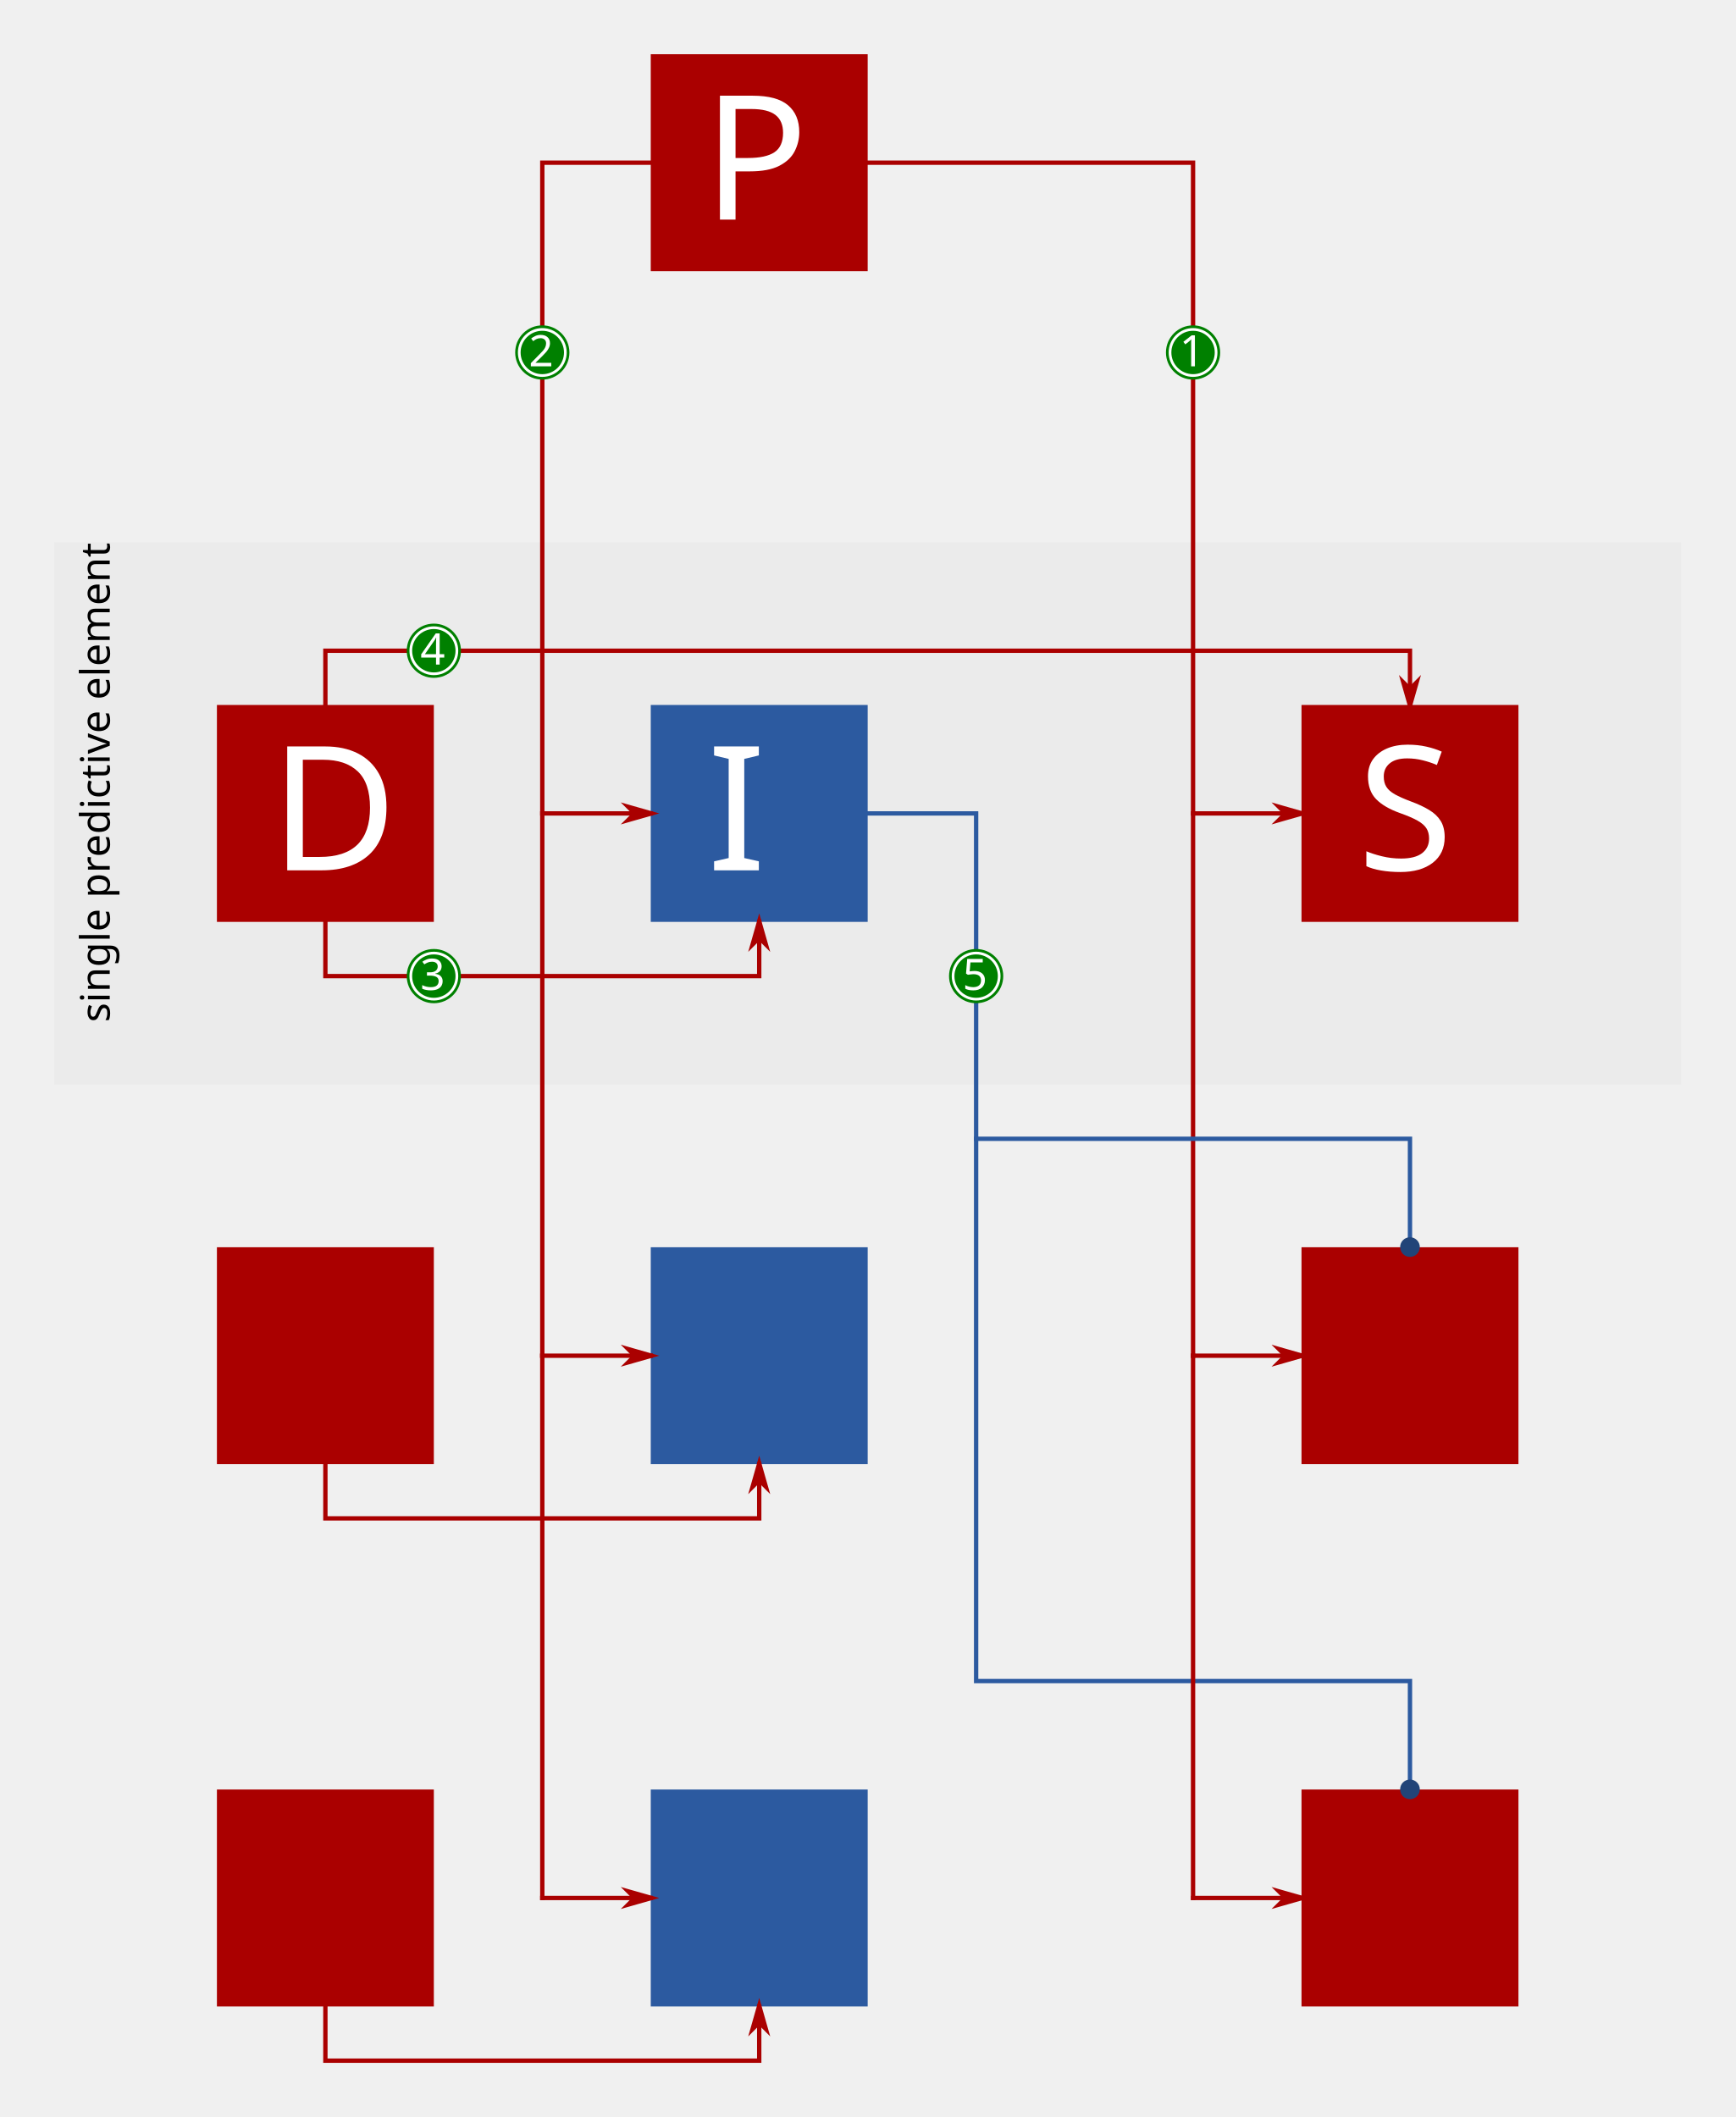
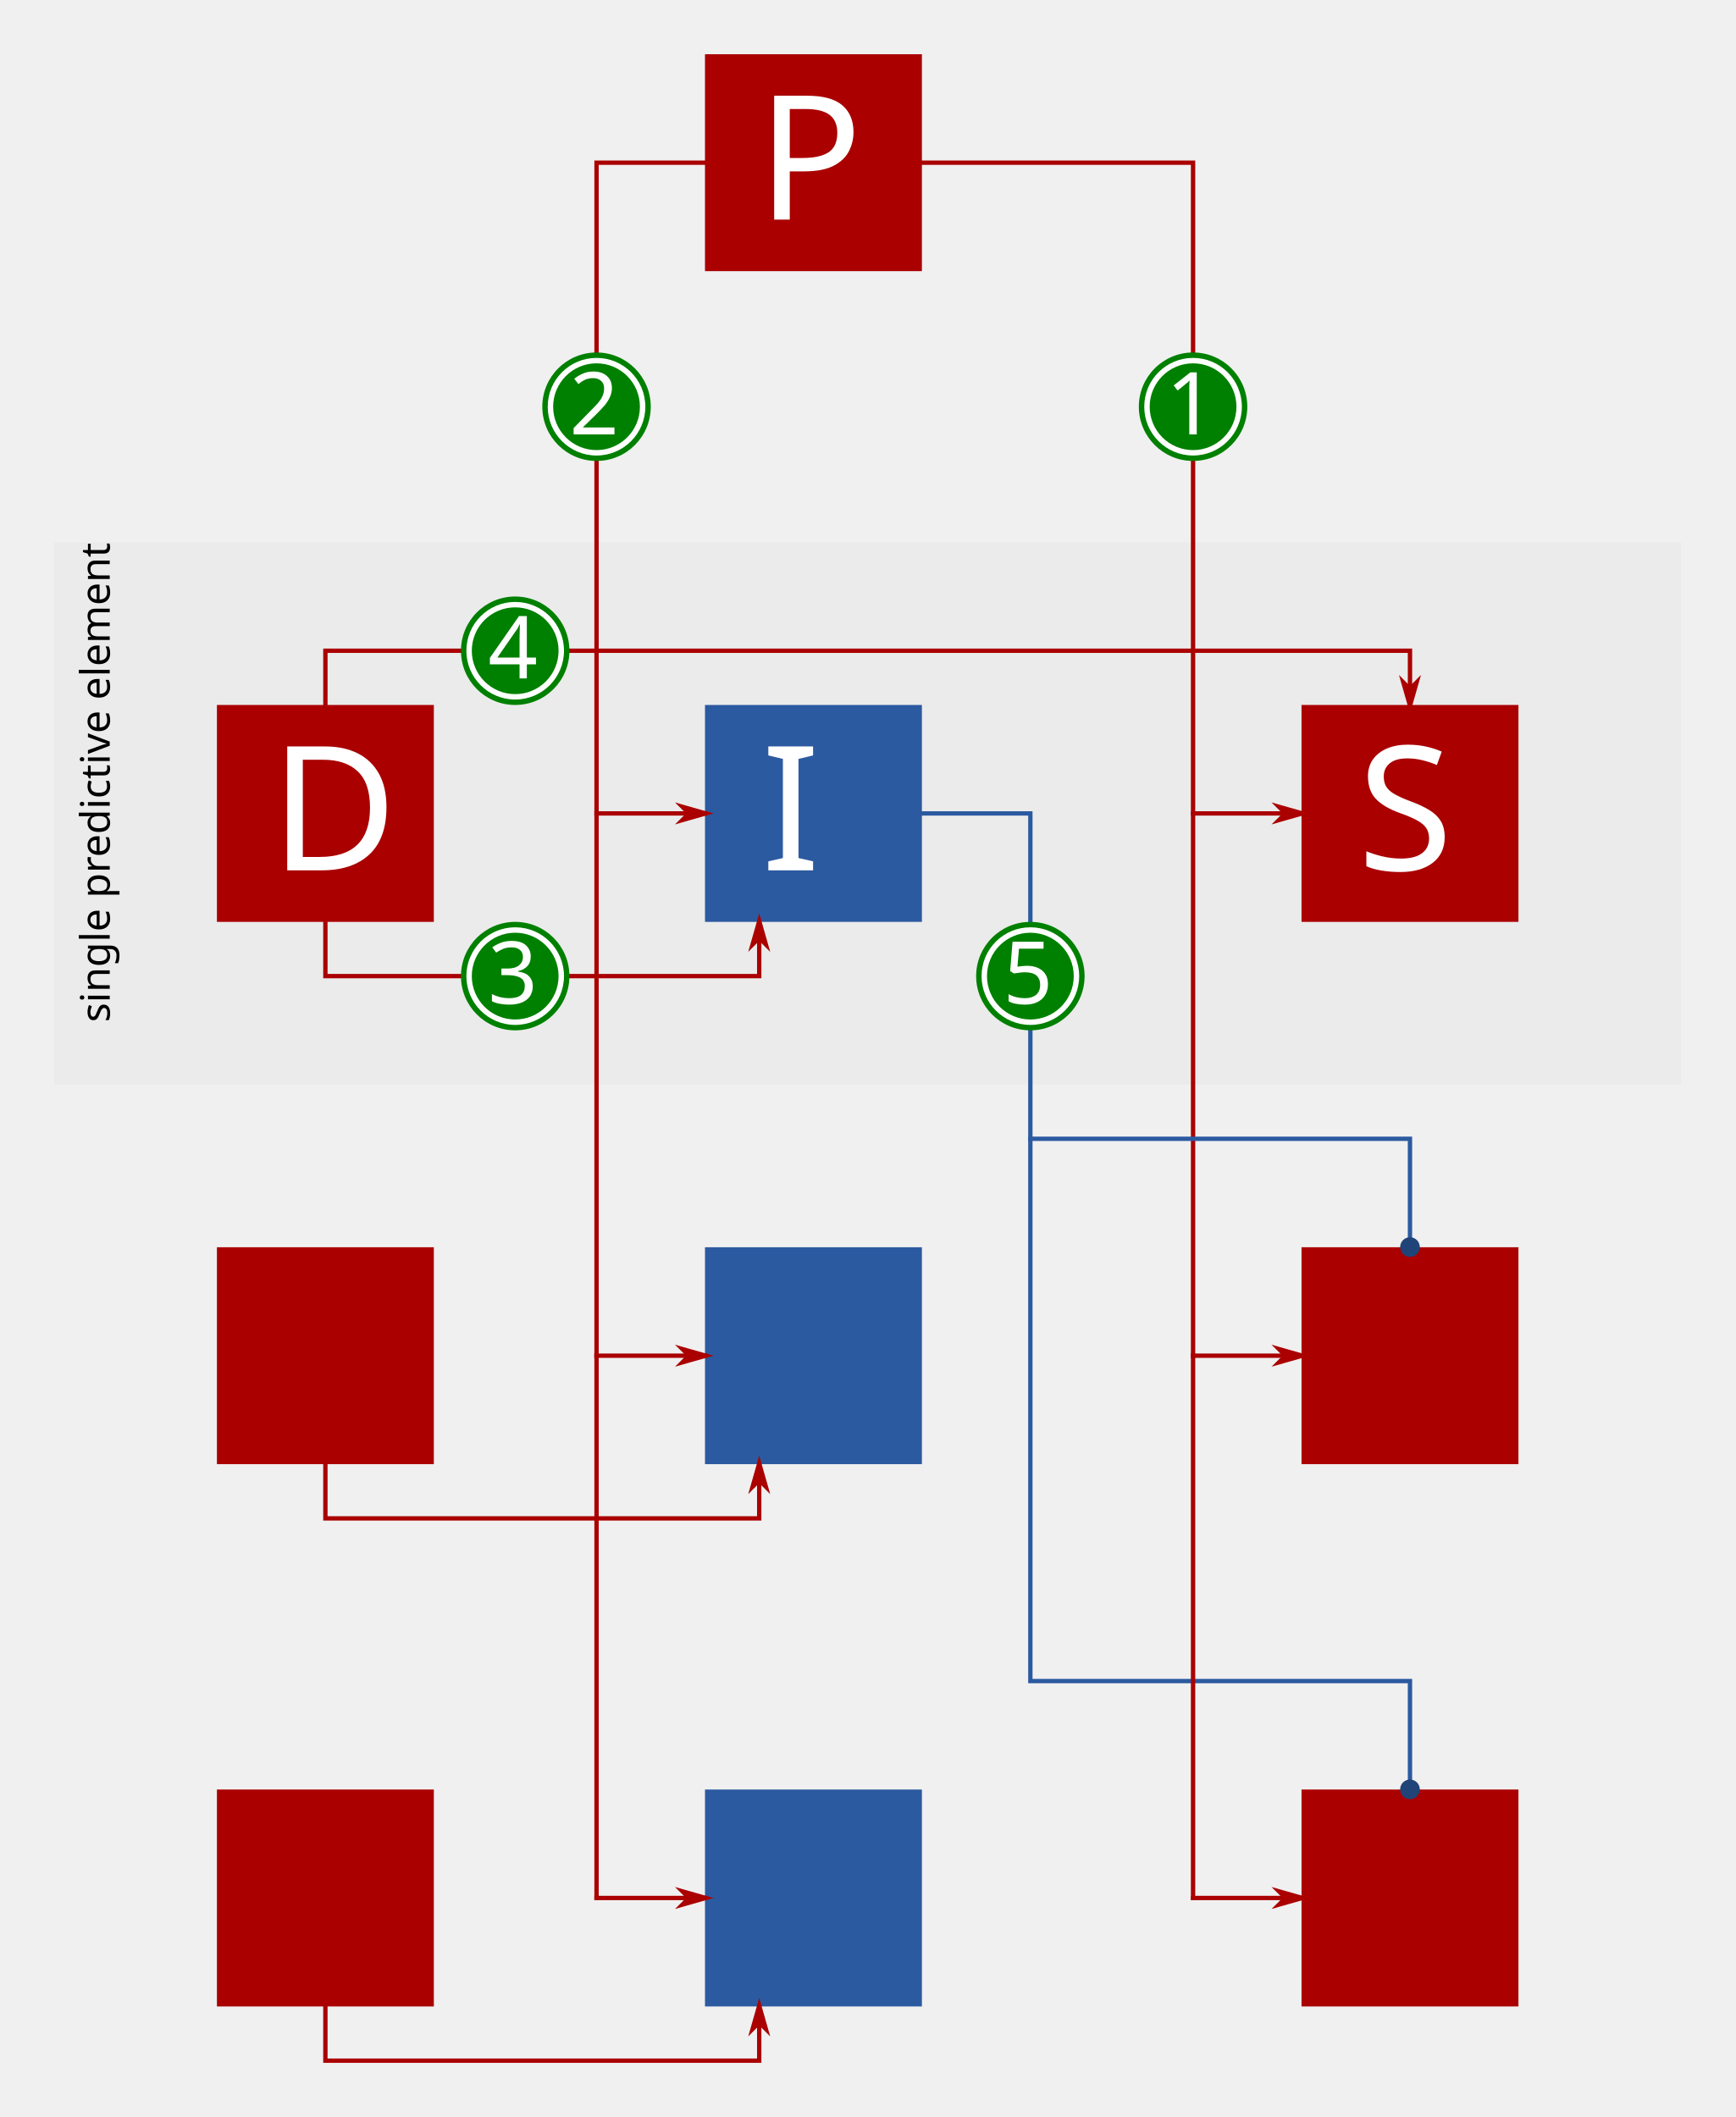
<svg xmlns="http://www.w3.org/2000/svg" width="320" height="390.388" id="svg3313" version="1.1">
  <defs id="defs3315">
    <marker orient="auto" refY="0.0" refX="0.0" id="marker4678" style="overflow:visible;">
      <path id="path4680" d="M 0.0,0.0 L 5.0,-5.0 L -12.5,0.0 L 5.0,5.0 L 0.0,0.0 z " style="fill-rule:evenodd;stroke:#aa0000;stroke-width:1pt;stroke-opacity:1;fill:#aa0000;fill-opacity:1" transform="scale(0.4) rotate(180) translate(10,0)" />
    </marker>
    <marker style="overflow:visible;" id="marker6094" refX="0.0" refY="0.0" orient="auto">
      <path transform="scale(0.4) rotate(180) translate(10,0)" style="fill-rule:evenodd;stroke:#aa0000;stroke-width:1pt;stroke-opacity:1;fill:#aa0000;fill-opacity:1" d="M 0.0,0.0 L 5.0,-5.0 L -12.5,0.0 L 5.0,5.0 L 0.0,0.0 z " id="path6096" />
    </marker>
    <marker style="overflow:visible;" id="marker5892" refX="0.0" refY="0.0" orient="auto">
      <path transform="scale(0.4) rotate(180) translate(10,0)" style="fill-rule:evenodd;stroke:#aa0000;stroke-width:1pt;stroke-opacity:1;fill:#aa0000;fill-opacity:1" d="M 0.0,0.0 L 5.0,-5.0 L -12.5,0.0 L 5.0,5.0 L 0.0,0.0 z " id="path5894" />
    </marker>
    <marker style="overflow:visible;" id="marker5696" refX="0.0" refY="0.0" orient="auto">
      <path transform="scale(0.4) rotate(180) translate(10,0)" style="fill-rule:evenodd;stroke:#aa0000;stroke-width:1pt;stroke-opacity:1;fill:#aa0000;fill-opacity:1" d="M 0.0,0.0 L 5.0,-5.0 L -12.5,0.0 L 5.0,5.0 L 0.0,0.0 z " id="path5698" />
    </marker>
    <marker style="overflow:visible;" id="marker5506" refX="0.0" refY="0.0" orient="auto">
      <path transform="scale(0.4) rotate(180) translate(10,0)" style="fill-rule:evenodd;stroke:#aa0000;stroke-width:1pt;stroke-opacity:1;fill:#aa0000;fill-opacity:1" d="M 0.0,0.0 L 5.0,-5.0 L -12.5,0.0 L 5.0,5.0 L 0.0,0.0 z " id="path5508" />
    </marker>
    <marker style="overflow:visible;" id="marker5322" refX="0.0" refY="0.0" orient="auto">
      <path transform="scale(0.4) rotate(180) translate(10,0)" style="fill-rule:evenodd;stroke:#aa0000;stroke-width:1pt;stroke-opacity:1;fill:#aa0000;fill-opacity:1" d="M 0.0,0.0 L 5.0,-5.0 L -12.5,0.0 L 5.0,5.0 L 0.0,0.0 z " id="path5324" />
    </marker>
    <marker style="overflow:visible;" id="marker5143" refX="0.0" refY="0.0" orient="auto">
      <path transform="scale(0.4) rotate(180) translate(10,0)" style="fill-rule:evenodd;stroke:#aa0000;stroke-width:1pt;stroke-opacity:1;fill:#aa0000;fill-opacity:1" d="M 0.0,0.0 L 5.0,-5.0 L -12.5,0.0 L 5.0,5.0 L 0.0,0.0 z " id="path5146" />
    </marker>
    <marker style="overflow:visible;" id="marker4971" refX="0.0" refY="0.0" orient="auto">
      <path transform="scale(0.4) rotate(180) translate(10,0)" style="fill-rule:evenodd;stroke:#aa0000;stroke-width:1pt;stroke-opacity:1;fill:#aa0000;fill-opacity:1" d="M 0.0,0.0 L 5.0,-5.0 L -12.5,0.0 L 5.0,5.0 L 0.0,0.0 z " id="path4973" />
    </marker>
    <marker style="overflow:visible;" id="marker4805" refX="0.0" refY="0.0" orient="auto">
      <path transform="scale(0.4) rotate(180) translate(10,0)" style="fill-rule:evenodd;stroke:#aa0000;stroke-width:1pt;stroke-opacity:1;fill:#aa0000;fill-opacity:1" d="M 0.0,0.0 L 5.0,-5.0 L -12.5,0.0 L 5.0,5.0 L 0.0,0.0 z " id="path4807" />
    </marker>
    <marker orient="auto" refY="0.0" refX="0.0" id="marker4640" style="overflow:visible;">
      <path id="path4393" d="M 0.0,0.0 L 5.0,-5.0 L -12.5,0.0 L 5.0,5.0 L 0.0,0.0 z " style="fill-rule:evenodd;stroke:#aa0000;stroke-width:1pt;stroke-opacity:1;fill:#aa0000;fill-opacity:1" transform="scale(0.4) rotate(180) translate(10,0)" />
    </marker>
    <marker style="overflow:visible" id="DotM" refX="0" refY="0" orient="auto">
      <path transform="matrix(0.4,0,0,0.4,2.96,0.4)" style="fill-rule:evenodd;stroke:#000000;stroke-width:1pt" d="m -2.5,-1 c 0,2.76 -2.24,5 -5,5 -2.76,0 -5,-2.24 -5,-5 0,-2.76 2.24,-5 5,-5 2.76,0 5,2.24 5,5 z" id="path3994" />
    </marker>
    <marker orient="auto" refY="0" refX="0" id="Arrow1Mend" style="overflow:visible">
      <path id="path3939" d="M 0,0 5,-5 -12.5,0 5,5 0,0 z" style="fill-rule:evenodd;stroke:#000000;stroke-width:1pt" transform="matrix(-0.4,0,0,-0.4,-4,0)" />
    </marker>
    <marker orient="auto" refY="0" refX="0" id="Arrow2Mend" style="overflow:visible">
      <path id="path4511" style="fill-rule:evenodd;stroke-width:0.625;stroke-linejoin:round" d="M 8.719,4.034 -2.207,0.016 8.719,-4.002 c -1.745,2.372 -1.735,5.617 -6e-7,8.035 z" transform="scale(-0.6,-0.6)" />
    </marker>
    <marker orient="auto" refY="0" refX="0" id="Arrow1MendJ" style="overflow:visible">
      <path id="path4379" d="M 0,0 5,-5 -12.5,0 5,5 0,0 z" style="fill:#a02c2c;fill-rule:evenodd;stroke:#a02c2c;stroke-width:1pt" transform="matrix(-0.4,0,0,-0.4,-4,0)" />
    </marker>
    <marker orient="auto" refY="0" refX="0" id="Arrow1MendJ4" style="overflow:visible">
      <path id="path5133" d="M 0,0 5,-5 -12.5,0 5,5 0,0 z" style="fill:#aa0000;fill-rule:evenodd;stroke:#aa0000;stroke-width:1pt" transform="matrix(-0.4,0,0,-0.4,-4,0)" />
    </marker>
    <marker orient="auto" refY="0" refX="0" id="Arrow1MendJb" style="overflow:visible">
      <path id="path5136" d="M 0,0 5,-5 -12.5,0 5,5 0,0 z" style="fill:#aa0000;fill-rule:evenodd;stroke:#aa0000;stroke-width:1pt" transform="matrix(-0.4,0,0,-0.4,-4,0)" />
    </marker>
    <marker orient="auto" refY="0" refX="0" id="Arrow2MendZ" style="overflow:visible">
      <path id="path5139" style="fill:#a02c2c;fill-rule:evenodd;stroke:#a02c2c;stroke-width:0.625;stroke-linejoin:round" d="M 8.719,4.034 -2.207,0.016 8.719,-4.002 c -1.745,2.372 -1.735,5.617 -6e-7,8.035 z" transform="scale(-0.6,-0.6)" />
    </marker>
    <marker orient="auto" refY="0" refX="0" id="Arrow2MendE" style="overflow:visible">
      <path id="path5142" style="fill:#a02c2c;fill-rule:evenodd;stroke:#a02c2c;stroke-width:0.625;stroke-linejoin:round" d="M 8.719,4.034 -2.207,0.016 8.719,-4.002 c -1.745,2.372 -1.735,5.617 -6e-7,8.035 z" transform="scale(-0.6,-0.6)" />
    </marker>
    <marker orient="auto" refY="0" refX="0" id="Arrow1MendJm" style="overflow:visible">
      <path id="path5145" d="M 0,0 5,-5 -12.5,0 5,5 0,0 z" style="fill:#aa0000;fill-rule:evenodd;stroke:#aa0000;stroke-width:1pt" transform="matrix(-0.4,0,0,-0.4,-4,0)" />
    </marker>
    <marker orient="auto" refY="0" refX="0" id="Arrow2MendW" style="overflow:visible">
      <path id="path5148" style="fill:#a02c2c;fill-rule:evenodd;stroke:#a02c2c;stroke-width:0.625;stroke-linejoin:round" d="M 8.719,4.034 -2.207,0.016 8.719,-4.002 c -1.745,2.372 -1.735,5.617 -6e-7,8.035 z" transform="scale(-0.6,-0.6)" />
    </marker>
    <marker orient="auto" refY="0" refX="0" id="Arrow2Menda" style="overflow:visible">
      <path id="path6339" style="fill:#2c5aa0;fill-rule:evenodd;stroke:#2c5aa0;stroke-width:0.625;stroke-linejoin:round" d="M 8.719,4.034 -2.207,0.016 8.719,-4.002 c -1.745,2.372 -1.735,5.617 -6e-7,8.035 z" transform="scale(-0.6,-0.6)" />
    </marker>
    <marker orient="auto" refY="0" refX="0" id="Arrow2MendM" style="overflow:visible">
      <path id="path6342" style="fill:#2c5aa0;fill-rule:evenodd;stroke:#2c5aa0;stroke-width:0.625;stroke-linejoin:round" d="M 8.719,4.034 -2.207,0.016 8.719,-4.002 c -1.745,2.372 -1.735,5.617 -6e-7,8.035 z" transform="scale(-0.6,-0.6)" />
    </marker>
    <marker style="overflow:visible" id="DotMh" refX="0" refY="0" orient="auto">
      <path transform="matrix(0.4,0,0,0.4,2.96,0.4)" style="fill:#214478;fill-rule:evenodd;stroke:#214478;stroke-width:1pt" d="m -2.5,-1 c 0,2.76 -2.24,5 -5,5 -2.76,0 -5,-2.24 -5,-5 0,-2.76 2.24,-5 5,-5 2.76,0 5,2.24 5,5 z" id="path7409" />
    </marker>
    <marker orient="auto" refY="0" refX="0" id="Arrow2MendZP" style="overflow:visible">
      <path id="path7412" style="fill:#a02c2c;fill-rule:evenodd;stroke:#a02c2c;stroke-width:0.625;stroke-linejoin:round" d="M 8.719,4.034 -2.207,0.016 8.719,-4.002 c -1.745,2.372 -1.735,5.617 -6e-7,8.035 z" transform="scale(-0.6,-0.6)" />
    </marker>
    <marker orient="auto" refY="0" refX="0" id="Arrow2Mends" style="overflow:visible">
      <path id="path7415" style="fill:#a02c2c;fill-rule:evenodd;stroke:#a02c2c;stroke-width:0.625;stroke-linejoin:round" d="M 8.719,4.034 -2.207,0.016 8.719,-4.002 c -1.745,2.372 -1.735,5.617 -6e-7,8.035 z" transform="scale(-0.6,-0.6)" />
    </marker>
    <marker orient="auto" refY="0" refX="0" id="Arrow2Mend2" style="overflow:visible">
      <path id="path7418" style="fill:#a02c2c;fill-rule:evenodd;stroke:#a02c2c;stroke-width:0.625;stroke-linejoin:round" d="M 8.719,4.034 -2.207,0.016 8.719,-4.002 c -1.745,2.372 -1.735,5.617 -6e-7,8.035 z" transform="scale(-0.6,-0.6)" />
    </marker>
    <marker orient="auto" refY="0" refX="0" id="Arrow1MendJb3" style="overflow:visible">
      <path id="path7421" d="M 0,0 5,-5 -12.5,0 5,5 0,0 z" style="fill:#aa0000;fill-rule:evenodd;stroke:#aa0000;stroke-width:1pt" transform="matrix(-0.4,0,0,-0.4,-4,0)" />
    </marker>
    <marker orient="auto" refY="0" refX="0" id="Arrow2MendW8" style="overflow:visible">
      <path id="path7424" style="fill:#a02c2c;fill-rule:evenodd;stroke:#a02c2c;stroke-width:0.625;stroke-linejoin:round" d="M 8.719,4.034 -2.207,0.016 8.719,-4.002 c -1.745,2.372 -1.735,5.617 -6e-7,8.035 z" transform="scale(-0.6,-0.6)" />
    </marker>
    <marker orient="auto" refY="0" refX="0" id="Arrow2Mend5" style="overflow:visible">
      <path id="path7427" style="fill:#a02c2c;fill-rule:evenodd;stroke:#a02c2c;stroke-width:0.625;stroke-linejoin:round" d="M 8.719,4.034 -2.207,0.016 8.719,-4.002 c -1.745,2.372 -1.735,5.617 -6e-7,8.035 z" transform="scale(-0.6,-0.6)" />
    </marker>
    <marker style="overflow:visible" id="DotML" refX="0" refY="0" orient="auto">
      <path transform="matrix(0.4,0,0,0.4,2.96,0.4)" style="fill:#214478;fill-rule:evenodd;stroke:#214478;stroke-width:1pt" d="m -2.5,-1 c 0,2.76 -2.24,5 -5,5 -2.76,0 -5,-2.24 -5,-5 0,-2.76 2.24,-5 5,-5 2.76,0 5,2.24 5,5 z" id="path7430" />
    </marker>
    <marker orient="auto" refY="0" refX="0" id="Arrow2Mendl" style="overflow:visible">
      <path id="path7433" style="fill:#a02c2c;fill-rule:evenodd;stroke:#a02c2c;stroke-width:0.625;stroke-linejoin:round" d="M 8.719,4.034 -2.207,0.016 8.719,-4.002 c -1.745,2.372 -1.735,5.617 -6e-7,8.035 z" transform="scale(-0.6,-0.6)" />
    </marker>
    <marker orient="auto" refY="0" refX="0" id="Arrow2MendZx" style="overflow:visible">
      <path id="path7436" style="fill:#a02c2c;fill-rule:evenodd;stroke:#a02c2c;stroke-width:0.625;stroke-linejoin:round" d="M 8.719,4.034 -2.207,0.016 8.719,-4.002 c -1.745,2.372 -1.735,5.617 -6e-7,8.035 z" transform="scale(-0.6,-0.6)" />
    </marker>
    <marker orient="auto" refY="0" refX="0" id="Arrow2MendZV" style="overflow:visible">
      <path id="path7439" style="fill:#a02c2c;fill-rule:evenodd;stroke:#a02c2c;stroke-width:0.625;stroke-linejoin:round" d="M 8.719,4.034 -2.207,0.016 8.719,-4.002 c -1.745,2.372 -1.735,5.617 -6e-7,8.035 z" transform="scale(-0.6,-0.6)" />
    </marker>
    <marker orient="auto" refY="0" refX="0" id="Arrow2Mendam" style="overflow:visible">
      <path id="path7442" style="fill:#a02c2c;fill-rule:evenodd;stroke:#a02c2c;stroke-width:0.625;stroke-linejoin:round" d="M 8.719,4.034 -2.207,0.016 8.719,-4.002 c -1.745,2.372 -1.735,5.617 -6e-7,8.035 z" transform="scale(-0.6,-0.6)" />
    </marker>
  </defs>
  <g id="layer1" transform="translate(-60,-682.3622)">
    <rect style="fill:#ebebeb;stroke:none;fill-opacity:1" id="rect7672" width="300" height="100" x="70" y="782.362" />
-     <rect style="fill:#aa0000;stroke:none" id="rect3454" width="40" height="40" x="180" y="692.362" />
+     <rect style="fill:#aa0000;stroke:none" id="rect3454" width="40" height="40" x="190" y="692.362" />
    <rect y="812.362" x="100" height="40" width="40" id="rect3424" style="fill:#aa0000;stroke:none" />
    <rect style="fill:#aa0000;stroke:none" id="rect3426" width="40" height="40" x="300" y="812.362" />
    <rect y="912.362" x="300" height="40" width="40" id="rect3428" style="fill:#aa0000;stroke:none" />
    <rect style="fill:#aa0000;stroke:none" id="rect3430" width="40" height="40" x="100" y="912.362" />
    <rect y="1012.362" x="100" height="40" width="40" id="rect3432" style="fill:#aa0000;stroke:none" />
    <rect style="fill:#aa0000;stroke:none" id="rect3434" width="40" height="40" x="300" y="1012.362" />
-     <rect style="fill:#2c5aa0;stroke:none" id="rect3922-1" width="40" height="40" x="180" y="912.362" />
-     <rect y="1012.362" x="180" height="40" width="40" id="rect7304" style="fill:#2c5aa0;stroke:none" />
-     <rect y="812.362" x="180" height="40" width="40" id="rect7306" style="fill:#2c5aa0;stroke:none" />
+     <rect style="fill:#2c5aa0;stroke:none" id="rect3922-1" width="40" height="40" x="190" y="912.362" />
+     <rect y="1012.362" x="190" height="40" width="40" id="rect7304" style="fill:#2c5aa0;stroke:none" />
+     <rect y="812.362" x="190" height="40" width="40" id="rect7306" style="fill:#2c5aa0;stroke:none" />
    <text xml:space="preserve" style="font-size:16px;font-style:normal;font-variant:normal;font-weight:bold;font-stretch:normal;line-height:125%;letter-spacing:0px;word-spacing:0px;writing-mode:lr-tb;fill:#000000;fill-opacity:1;stroke:none;font-family:Linux Biolinum;-inkscape-font-specification:Sans Bold" x="337.5" y="268.022" id="text5938">
      <tspan id="tspan5940" x="337.5" y="268.022" />
    </text>
    <path id="path4512" d="m 209.548,145.744 0,10 80,0 0,-10" style="color:#000000;fill:none;stroke:#aa0000;stroke-width:0.8;stroke-linecap:square;stroke-linejoin:miter;stroke-miterlimit:4;stroke-opacity:1;stroke-dasharray:none;stroke-dashoffset:0;marker:none;marker-end:url(#marker5143);visibility:visible;display:inline;overflow:visible;enable-background:accumulate" transform="translate(-89.54841,706.6182)" />
-     <path id="path6528" d="m 269.548,5.744 -20,0 0,120 20,0" style="color:#000000;fill:none;stroke:#aa0000;stroke-width:0.8;stroke-linecap:square;stroke-linejoin:miter;stroke-miterlimit:4;stroke-opacity:1;stroke-dasharray:none;stroke-dashoffset:0;marker:none;marker-end:url(#marker5322);visibility:visible;display:inline;overflow:visible;enable-background:accumulate" transform="translate(-89.54841,706.6182)" />
+     <path id="path6528" d="m 190,712.362 -20,0 0,120 20,0" style="color:#000000;display:inline;overflow:visible;visibility:visible;fill:none;stroke:#aa0000;stroke-width:0.8;stroke-linecap:square;stroke-linejoin:miter;stroke-miterlimit:4;stroke-dasharray:none;stroke-dashoffset:0;stroke-opacity:1;marker:none;marker-end:url(#marker5322);enable-background:accumulate" />
    <path id="path6530" d="m 309.548,5.744 60,0 0,120 20,0" style="color:#000000;fill:none;stroke:#aa0000;stroke-width:0.8;stroke-linecap:square;stroke-linejoin:miter;stroke-miterlimit:4;stroke-opacity:1;stroke-dasharray:none;stroke-dashoffset:0;marker:none;marker-end:url(#marker5506);visibility:visible;display:inline;overflow:visible;enable-background:accumulate" transform="translate(-89.54841,706.6182)" />
    <path style="color:#000000;fill:none;stroke:#aa0000;stroke-width:0.8;stroke-linecap:square;stroke-linejoin:miter;stroke-miterlimit:4;stroke-opacity:1;stroke-dasharray:none;stroke-dashoffset:0;marker:none;marker-end:url(#marker4805);visibility:visible;display:inline;overflow:visible;enable-background:accumulate" d="m 120,952.362 0,10 80,0 0,-10" id="path6538" />
-     <path id="path6540" d="m 249.548,225.744 20,0" style="color:#000000;fill:none;stroke:#aa0000;stroke-width:0.8;stroke-linecap:square;stroke-linejoin:miter;stroke-miterlimit:4;stroke-opacity:1;stroke-dasharray:none;stroke-dashoffset:0;marker:none;marker-end:url(#marker4971);visibility:visible;display:inline;overflow:visible;enable-background:accumulate" transform="translate(-89.54841,706.6182)" />
+     <path id="path6540" d="m 170,932.362 20,0" style="color:#000000;display:inline;overflow:visible;visibility:visible;fill:none;stroke:#aa0000;stroke-width:0.8;stroke-linecap:square;stroke-linejoin:miter;stroke-miterlimit:4;stroke-dasharray:none;stroke-dashoffset:0;stroke-opacity:1;marker:none;marker-end:url(#marker4971);enable-background:accumulate" />
    <path id="path6542" d="m 280,932.362 20,0" style="color:#000000;fill:none;stroke:#aa0000;stroke-width:0.8;stroke-linecap:square;stroke-linejoin:miter;stroke-miterlimit:4;stroke-opacity:1;stroke-dasharray:none;stroke-dashoffset:0;marker:none;marker-end:url(#marker5696);visibility:visible;display:inline;overflow:visible;enable-background:accumulate" />
-     <path id="path6544" d="m 249.548,125.744 0,100" style="color:#000000;fill:none;stroke:#aa0000;stroke-width:0.8;stroke-linecap:square;stroke-linejoin:miter;stroke-miterlimit:4;stroke-opacity:1;stroke-dasharray:none;stroke-dashoffset:0;marker:none;visibility:visible;display:inline;overflow:visible;enable-background:accumulate" transform="translate(-89.54841,706.6182)" />
+     <path id="path6544" d="m 170,832.362 0,100" style="color:#000000;display:inline;overflow:visible;visibility:visible;fill:none;stroke:#aa0000;stroke-width:0.8;stroke-linecap:square;stroke-linejoin:miter;stroke-miterlimit:4;stroke-dasharray:none;stroke-dashoffset:0;stroke-opacity:1;marker:none;enable-background:accumulate" />
    <path id="path6546" d="m 280,832.362 0,100" style="color:#000000;fill:none;stroke:#aa0000;stroke-width:0.8;stroke-linecap:square;stroke-linejoin:miter;stroke-miterlimit:4;stroke-opacity:1;stroke-dasharray:none;stroke-dashoffset:0;marker:none;visibility:visible;display:inline;overflow:visible;enable-background:accumulate" />
-     <path id="path6548" d="m 309.548,125.744 20,0 0,60 80,0 0,20" style="color:#000000;fill:none;stroke:#2c5aa0;stroke-width:0.8;stroke-linecap:square;stroke-linejoin:miter;stroke-miterlimit:4;stroke-opacity:1;stroke-dasharray:none;stroke-dashoffset:0;marker:none;marker-end:url(#DotMh);visibility:visible;display:inline;overflow:visible;enable-background:accumulate" transform="translate(-89.54841,706.6182)" />
+     <path id="path6548" d="m 319.548,125.744 20,0 0,60 70,0 0,20" style="color:#000000;display:inline;overflow:visible;visibility:visible;fill:none;stroke:#2c5aa0;stroke-width:0.8;stroke-linecap:square;stroke-linejoin:miter;stroke-miterlimit:4;stroke-dasharray:none;stroke-dashoffset:0;stroke-opacity:1;marker:none;marker-end:url(#DotMh);enable-background:accumulate" transform="translate(-89.54841,706.6182)" />
    <path id="path6556" d="m 120,1052.362 0,10 80,0 0,-10" style="color:#000000;fill:none;stroke:#aa0000;stroke-width:0.8;stroke-linecap:square;stroke-linejoin:miter;stroke-miterlimit:4;stroke-opacity:1;stroke-dasharray:none;stroke-dashoffset:0;marker:none;marker-end:url(#marker4640);visibility:visible;display:inline;overflow:visible;enable-background:accumulate" />
-     <path style="color:#000000;fill:none;stroke:#aa0000;stroke-width:0.8;stroke-linecap:square;stroke-linejoin:miter;stroke-miterlimit:4;stroke-opacity:1;stroke-dasharray:none;stroke-dashoffset:0;marker:none;marker-end:url(#marker6094);visibility:visible;display:inline;overflow:visible;enable-background:accumulate" d="m 160,1032.362 20,0" id="path6558" />
+     <path style="color:#000000;display:inline;overflow:visible;visibility:visible;fill:none;stroke:#aa0000;stroke-width:0.8;stroke-linecap:square;stroke-linejoin:miter;stroke-miterlimit:4;stroke-dasharray:none;stroke-dashoffset:0;stroke-opacity:1;marker:none;marker-end:url(#marker6094);enable-background:accumulate" d="m 170,1032.362 20,0" id="path6558" />
    <path style="color:#000000;fill:none;stroke:#aa0000;stroke-width:0.8;stroke-linecap:square;stroke-linejoin:miter;stroke-miterlimit:4;stroke-opacity:1;stroke-dasharray:none;stroke-dashoffset:0;marker:none;marker-end:url(#marker5892);visibility:visible;display:inline;overflow:visible;enable-background:accumulate" d="m 280,1032.362 20,0" id="path6560" />
-     <path id="path6562" d="m 329.548,185.744 0,100 80,0 0,20" style="color:#000000;fill:none;stroke:#2c5aa0;stroke-width:0.8;stroke-linecap:square;stroke-linejoin:miter;stroke-miterlimit:4;stroke-opacity:1;stroke-dasharray:none;stroke-dashoffset:0;marker:none;marker-end:url(#DotML);visibility:visible;display:inline;overflow:visible;enable-background:accumulate" transform="translate(-89.54841,706.6182)" />
+     <path id="path6562" d="m 250,892.362 0,100 70,0 0,20" style="color:#000000;display:inline;overflow:visible;visibility:visible;fill:none;stroke:#2c5aa0;stroke-width:0.8;stroke-linecap:square;stroke-linejoin:miter;stroke-miterlimit:4;stroke-dasharray:none;stroke-dashoffset:0;stroke-opacity:1;marker:none;marker-end:url(#DotML);enable-background:accumulate" />
    <path id="path6766" d="m 369.548,225.744 0,100" style="color:#000000;fill:none;stroke:#aa0000;stroke-width:0.8;stroke-linecap:square;stroke-linejoin:miter;stroke-miterlimit:4;stroke-opacity:1;stroke-dasharray:none;stroke-dashoffset:0;marker:none;visibility:visible;display:inline;overflow:visible;enable-background:accumulate" transform="translate(-89.54841,706.6182)" />
-     <path id="path6768" d="m 249.548,225.744 0,100" style="color:#000000;fill:none;stroke:#aa0000;stroke-width:0.8;stroke-linecap:square;stroke-linejoin:miter;stroke-miterlimit:4;stroke-opacity:1;stroke-dasharray:none;stroke-dashoffset:0;marker:none;visibility:visible;display:inline;overflow:visible;enable-background:accumulate" transform="translate(-89.54841,706.6182)" />
+     <path id="path6768" d="m 170,932.362 0,100" style="color:#000000;display:inline;overflow:visible;visibility:visible;fill:none;stroke:#aa0000;stroke-width:0.8;stroke-linecap:square;stroke-linejoin:miter;stroke-miterlimit:4;stroke-dasharray:none;stroke-dashoffset:0;stroke-opacity:1;marker:none;enable-background:accumulate" />
    <text xml:space="preserve" style="font-size:48px;font-style:normal;font-variant:normal;font-weight:bold;font-stretch:normal;text-align:start;line-height:125%;letter-spacing:0px;word-spacing:0px;writing-mode:lr-tb;text-anchor:start;fill:#ffffff;fill-opacity:1;stroke:none;font-family:Source Code Pro;-inkscape-font-specification:Sans Bold;" x="109.856" y="842.858" id="text7652">
      <tspan id="tspan7654" x="109.856" y="842.858" style="font-size:32px;font-weight:normal;-inkscape-font-specification:Source Code Pro;fill:#ffffff;">D</tspan>
    </text>
-     <text xml:space="preserve" style="font-size:48px;font-style:normal;font-variant:normal;font-weight:bold;font-stretch:normal;text-align:start;line-height:125%;letter-spacing:0px;word-spacing:0px;writing-mode:lr-tb;text-anchor:start;fill:#ffffff;fill-opacity:1;stroke:none;font-family:Source Code Pro;-inkscape-font-specification:Sans Bold;" x="190.4" y="842.858" id="text7656">
-       <tspan id="tspan7658" x="190.4" y="842.858" style="font-size:32px;font-weight:normal;-inkscape-font-specification:Source Code Pro;fill:#ffffff;">I</tspan>
+     <text xml:space="preserve" style="font-style:normal;font-variant:normal;font-weight:bold;font-stretch:normal;font-size:48px;line-height:125%;font-family:'Source Code Pro';-inkscape-font-specification:'Sans Bold';text-align:start;letter-spacing:0px;word-spacing:0px;writing-mode:lr-tb;text-anchor:start;fill:#ffffff;fill-opacity:1;stroke:none" x="200.4" y="842.858" id="text7656">
+       <tspan id="tspan7658" x="200.4" y="842.858" style="font-weight:normal;font-size:32px;-inkscape-font-specification:'Source Code Pro';fill:#ffffff">I</tspan>
    </text>
-     <text xml:space="preserve" style="font-size:48px;font-style:normal;font-variant:normal;font-weight:normal;font-stretch:normal;text-align:start;line-height:125%;letter-spacing:0px;word-spacing:0px;writing-mode:lr-tb;text-anchor:start;fill:#ffffff;fill-opacity:1;stroke:none;font-family:Source Code Pro;-inkscape-font-specification:Sans;" x="189.648" y="722.858" id="text7660">
-       <tspan id="tspan7662" x="189.648" y="722.858" style="font-size:32px;fill:#ffffff;">P</tspan>
+     <text xml:space="preserve" style="font-style:normal;font-variant:normal;font-weight:normal;font-stretch:normal;font-size:48px;line-height:125%;font-family:'Source Code Pro';-inkscape-font-specification:Sans;text-align:start;letter-spacing:0px;word-spacing:0px;writing-mode:lr-tb;text-anchor:start;fill:#ffffff;fill-opacity:1;stroke:none" x="199.648" y="722.858" id="text7660">
+       <tspan id="tspan7662" x="199.648" y="722.858" style="font-size:32px;fill:#ffffff">P</tspan>
    </text>
    <text xml:space="preserve" style="font-size:32px;font-style:normal;font-variant:normal;font-weight:normal;font-stretch:normal;text-align:start;line-height:125%;letter-spacing:0px;word-spacing:0px;writing-mode:lr-tb;text-anchor:start;fill:#ffffff;fill-opacity:1;stroke:none;font-family:Source Code Pro;-inkscape-font-specification:Sans;" x="310.336" y="842.858" id="text7664">
      <tspan id="tspan7666" x="310.336" y="842.858">S</tspan>
    </text>
    <text xml:space="preserve" style="font-style:normal;font-variant:normal;font-weight:normal;font-stretch:normal;font-size:48px;line-height:125%;font-family:'Linux Libertine';-inkscape-font-specification:'Linux Libertine';text-align:start;letter-spacing:0px;word-spacing:0px;writing-mode:lr-tb;text-anchor:start;fill:#000000;fill-opacity:1;stroke:none;stroke-width:1px;stroke-linecap:butt;stroke-linejoin:miter;stroke-opacity:1" x="-870.869" y="80.237" id="text7327" transform="matrix(0,-1,1,0,0,0)">
      <tspan id="tspan7329" x="-870.869" y="80.237" style="font-style:normal;font-variant:normal;font-weight:normal;font-stretch:normal;font-size:7.5px;font-family:'Linux Libertine';-inkscape-font-specification:'Linux Libertine'">single predictive element</tspan>
    </text>
-     <g transform="translate(-80,-195)" id="g4550">
+     <g transform="matrix(2,0,0,2,-310,-1127.362)" id="g4550">
      <circle r="10" cy="210" cx="60" transform="matrix(0.5,0,0,0.5,210,837.3622)" id="path8216" style="fill:#008000;fill-opacity:1;stroke:none" />
      <circle r="10" cy="210" cx="60" style="fill:#ffffff;fill-opacity:1;stroke:none" id="path8218" transform="matrix(0.45,0,0,0.45,213,847.8622)" />
      <circle r="10" cy="210" cx="60" style="fill:#008000;fill-opacity:1;stroke:none" id="path8220" transform="matrix(0.4,0,0,0.4,216,858.3622)" />
      <text xml:space="preserve" style="font-style:normal;font-variant:normal;font-weight:bold;font-stretch:normal;font-size:48px;line-height:125%;font-family:'Source Code Pro';-inkscape-font-specification:'Sans Bold';text-align:start;letter-spacing:0px;word-spacing:0px;writing-mode:lr-tb;text-anchor:start;fill:#000000;fill-opacity:1;stroke:none" x="237.496" y="944.914" id="text8222">
        <tspan id="tspan8224" x="237.496" y="944.914" style="font-weight:normal;font-size:8px;-inkscape-font-specification:'Source Code Pro';fill:#ffffff">2</tspan>
      </text>
    </g>
-     <g id="g7347" transform="translate(40,-195)">
+     <g id="g7347" transform="matrix(2,0,0,2,-200,-1127.362)">
      <circle style="fill:#008000;fill-opacity:1;stroke:none" id="circle7349" transform="matrix(0.5,0,0,0.5,210,837.3622)" cx="60" cy="210" r="10" />
      <circle transform="matrix(0.45,0,0,0.45,213,847.8622)" id="circle7351" style="fill:#ffffff;fill-opacity:1;stroke:none" cx="60" cy="210" r="10" />
      <circle transform="matrix(0.4,0,0,0.4,216,858.3622)" id="circle7353" style="fill:#008000;fill-opacity:1;stroke:none" cx="60" cy="210" r="10" />
      <text id="text7355" y="944.914" x="237.496" style="font-style:normal;font-variant:normal;font-weight:bold;font-stretch:normal;font-size:48px;line-height:125%;font-family:'Source Code Pro';-inkscape-font-specification:'Sans Bold';text-align:start;letter-spacing:0px;word-spacing:0px;writing-mode:lr-tb;text-anchor:start;fill:#000000;fill-opacity:1;stroke:none" xml:space="preserve">
        <tspan style="font-weight:normal;font-size:8px;-inkscape-font-specification:'Source Code Pro';fill:#ffffff" y="944.914" x="237.496" id="tspan7357">1</tspan>
      </text>
    </g>
-     <g transform="translate(-100,-80)" id="g7359">
+     <g transform="matrix(2,0,0,2,-325,-1022.362)" id="g7359">
      <circle r="10" cy="210" cx="60" transform="matrix(0.5,0,0,0.5,210,837.3622)" id="circle7361" style="fill:#008000;fill-opacity:1;stroke:none" />
      <circle r="10" cy="210" cx="60" style="fill:#ffffff;fill-opacity:1;stroke:none" id="circle7363" transform="matrix(0.45,0,0,0.45,213,847.8622)" />
      <circle r="10" cy="210" cx="60" style="fill:#008000;fill-opacity:1;stroke:none" id="circle7365" transform="matrix(0.4,0,0,0.4,216,858.3622)" />
      <text xml:space="preserve" style="font-style:normal;font-variant:normal;font-weight:bold;font-stretch:normal;font-size:48px;line-height:125%;font-family:'Source Code Pro';-inkscape-font-specification:'Sans Bold';text-align:start;letter-spacing:0px;word-spacing:0px;writing-mode:lr-tb;text-anchor:start;fill:#000000;fill-opacity:1;stroke:none" x="237.496" y="944.914" id="text7367">
        <tspan id="tspan7369" x="237.496" y="944.914" style="font-weight:normal;font-size:8px;-inkscape-font-specification:'Source Code Pro';fill:#ffffff">3</tspan>
      </text>
    </g>
-     <g id="g7371" transform="translate(0,-80)">
+     <g id="g7371" transform="matrix(2,0,0,2,-230,-1022.362)">
      <circle style="fill:#008000;fill-opacity:1;stroke:none" id="circle7373" transform="matrix(0.5,0,0,0.5,210,837.3622)" cx="60" cy="210" r="10" />
      <circle transform="matrix(0.45,0,0,0.45,213,847.8622)" id="circle7375" style="fill:#ffffff;fill-opacity:1;stroke:none" cx="60" cy="210" r="10" />
      <circle transform="matrix(0.4,0,0,0.4,216,858.3622)" id="circle7377" style="fill:#008000;fill-opacity:1;stroke:none" cx="60" cy="210" r="10" />
      <text id="text7379" y="944.914" x="237.496" style="font-style:normal;font-variant:normal;font-weight:bold;font-stretch:normal;font-size:48px;line-height:125%;font-family:'Source Code Pro';-inkscape-font-specification:'Sans Bold';text-align:start;letter-spacing:0px;word-spacing:0px;writing-mode:lr-tb;text-anchor:start;fill:#000000;fill-opacity:1;stroke:none" xml:space="preserve">
        <tspan style="font-weight:normal;font-size:8px;-inkscape-font-specification:'Source Code Pro';fill:#ffffff" y="944.914" x="237.496" id="tspan7381">5</tspan>
      </text>
    </g>
    <path style="color:#000000;display:inline;overflow:visible;visibility:visible;fill:none;fill-rule:evenodd;stroke:#aa0000;stroke-width:0.8;stroke-linecap:square;stroke-linejoin:miter;stroke-miterlimit:4;stroke-dasharray:none;stroke-dashoffset:0;stroke-opacity:1;marker:none;enable-background:accumulate;marker-end:url(#marker4678)" d="m 120,812.362 0,-10 200,0 0,10" id="path4466" />
-     <g id="g4934" transform="translate(-100,-140)">
+     <g id="g4934" transform="matrix(2,0,0,2,-325,-1082.362)">
      <circle style="fill:#008000;fill-opacity:1;stroke:none" id="circle4936" transform="matrix(0.5,0,0,0.5,210,837.3622)" cx="60" cy="210" r="10" />
      <circle transform="matrix(0.45,0,0,0.45,213,847.8622)" id="circle4938" style="fill:#ffffff;fill-opacity:1;stroke:none" cx="60" cy="210" r="10" />
      <circle transform="matrix(0.4,0,0,0.4,216,858.3622)" id="circle4940" style="fill:#008000;fill-opacity:1;stroke:none" cx="60" cy="210" r="10" />
      <text id="text4942" y="944.914" x="237.496" style="font-style:normal;font-variant:normal;font-weight:bold;font-stretch:normal;font-size:48px;line-height:125%;font-family:'Source Code Pro';-inkscape-font-specification:'Sans Bold';text-align:start;letter-spacing:0px;word-spacing:0px;writing-mode:lr-tb;text-anchor:start;fill:#000000;fill-opacity:1;stroke:none" xml:space="preserve">
        <tspan style="font-weight:normal;font-size:8px;-inkscape-font-specification:'Source Code Pro';fill:#ffffff" y="944.914" x="237.496" id="tspan4944">4</tspan>
      </text>
    </g>
  </g>
</svg>
